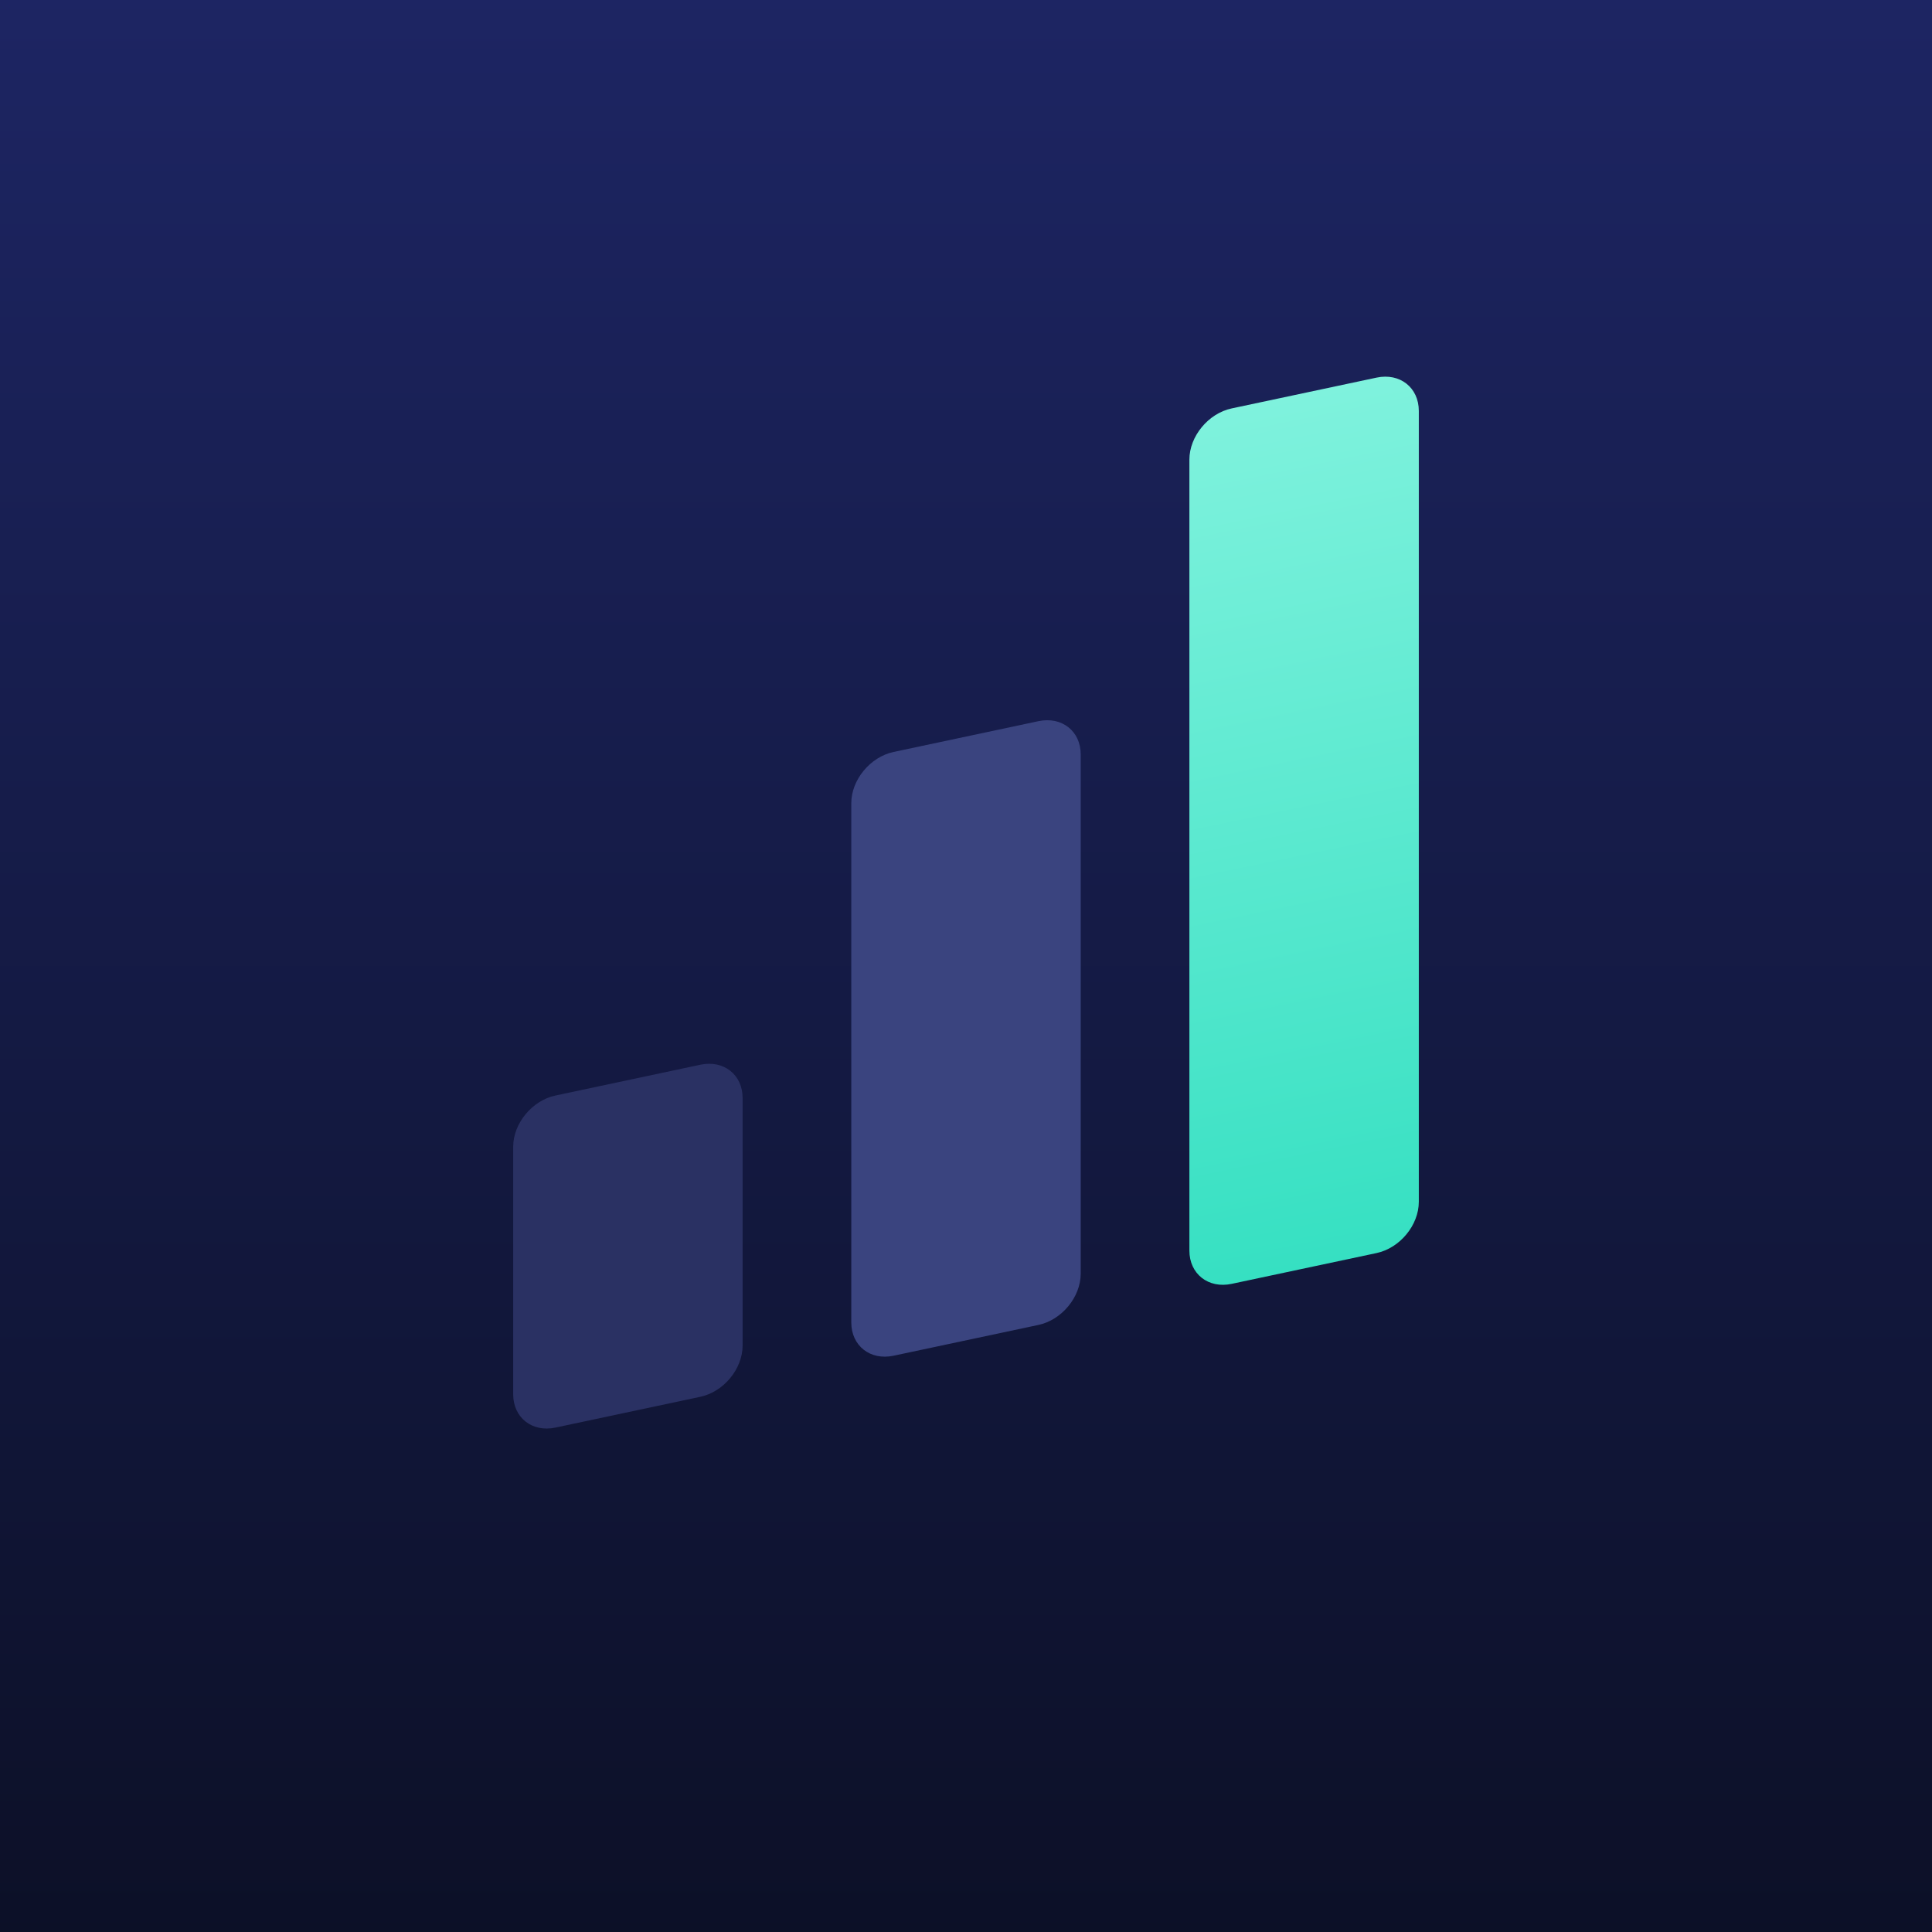
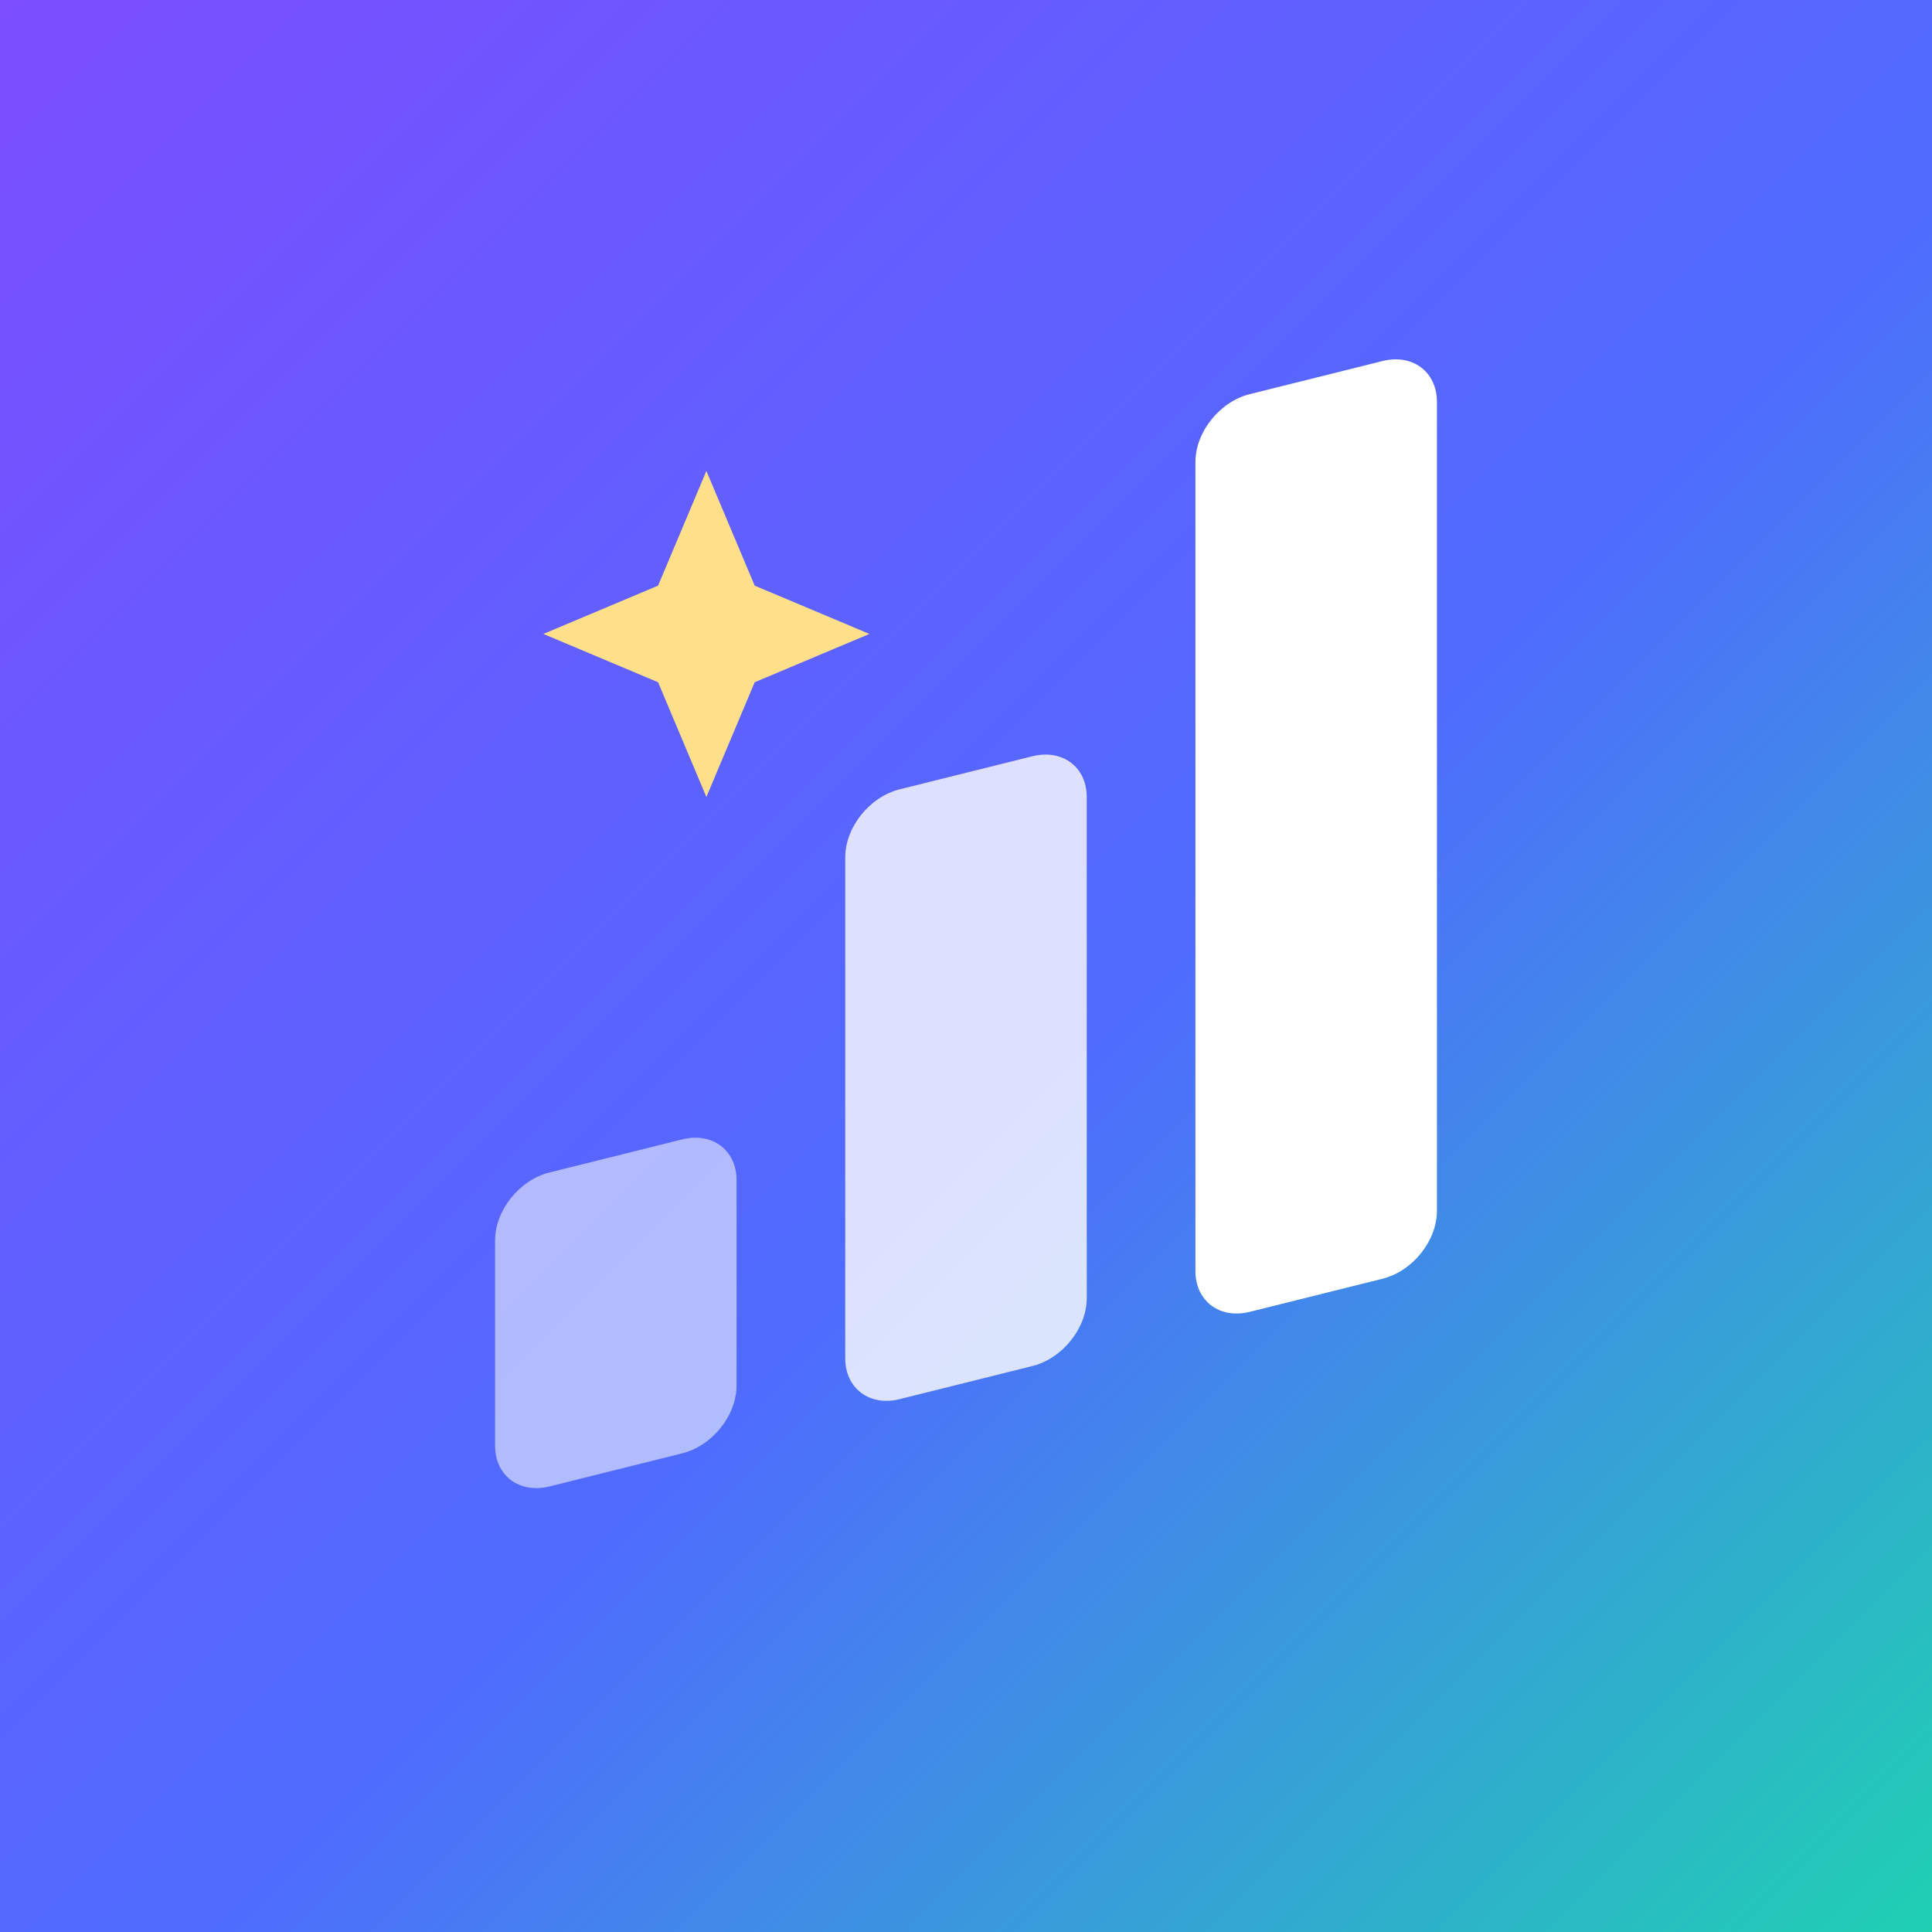
<svg xmlns="http://www.w3.org/2000/svg" viewBox="0 0 512 512">
  <defs>
-     <linearGradient id="bg" x1="0" y1="0" x2="0" y2="1">
-       <stop offset="0" stop-color="#1d2563" />
-       <stop offset="1" stop-color="#0c1027" />
-     </linearGradient>
-     <linearGradient id="t" x1="0" y1="0" x2="0" y2="1">
-       <stop offset="0" stop-color="#7ff2dd" />
-       <stop offset="1" stop-color="#36e0c2" />
+     <linearGradient id="qe-bg" x1="0" y1="0" x2="1" y2="1">
+       <stop offset="0" stop-color="#7c4dff" />
+       <stop offset="0.55" stop-color="#4f6bff" />
+       <stop offset="1" stop-color="#1fd1b2" />
    </linearGradient>
  </defs>
-   <rect width="512" height="512" fill="url(#bg)" />
+   <rect width="512" height="512" fill="url(#qe-bg)" />
  <g transform="translate(51.2 51.2) scale(0.8)">
-     <g transform="translate(256 290) skewY(-12)">
-       <rect x="-150" y="-20" width="76" height="110" rx="14" fill="#2a3163" />
-       <rect x="-38" y="-110" width="76" height="200" rx="14" fill="#3a447f" />
-       <rect x="74" y="-200" width="76" height="290" rx="14" fill="url(#t)" />
+     <g transform="translate(256 300) skewY(-14)" fill="#ffffff">
+       <rect x="-156" y="-10" width="80" height="104" rx="18" fill-opacity="0.55" />
+       <rect x="-40" y="-108" width="80" height="202" rx="18" fill-opacity="0.8" />
+       <rect x="76" y="-210" width="80" height="304" rx="18" />
    </g>
+     <path d="M170 92l16 38 38 16-38 16-16 38-16-38-38-16 38-16z" fill="#ffe08a" />
  </g>
</svg>
